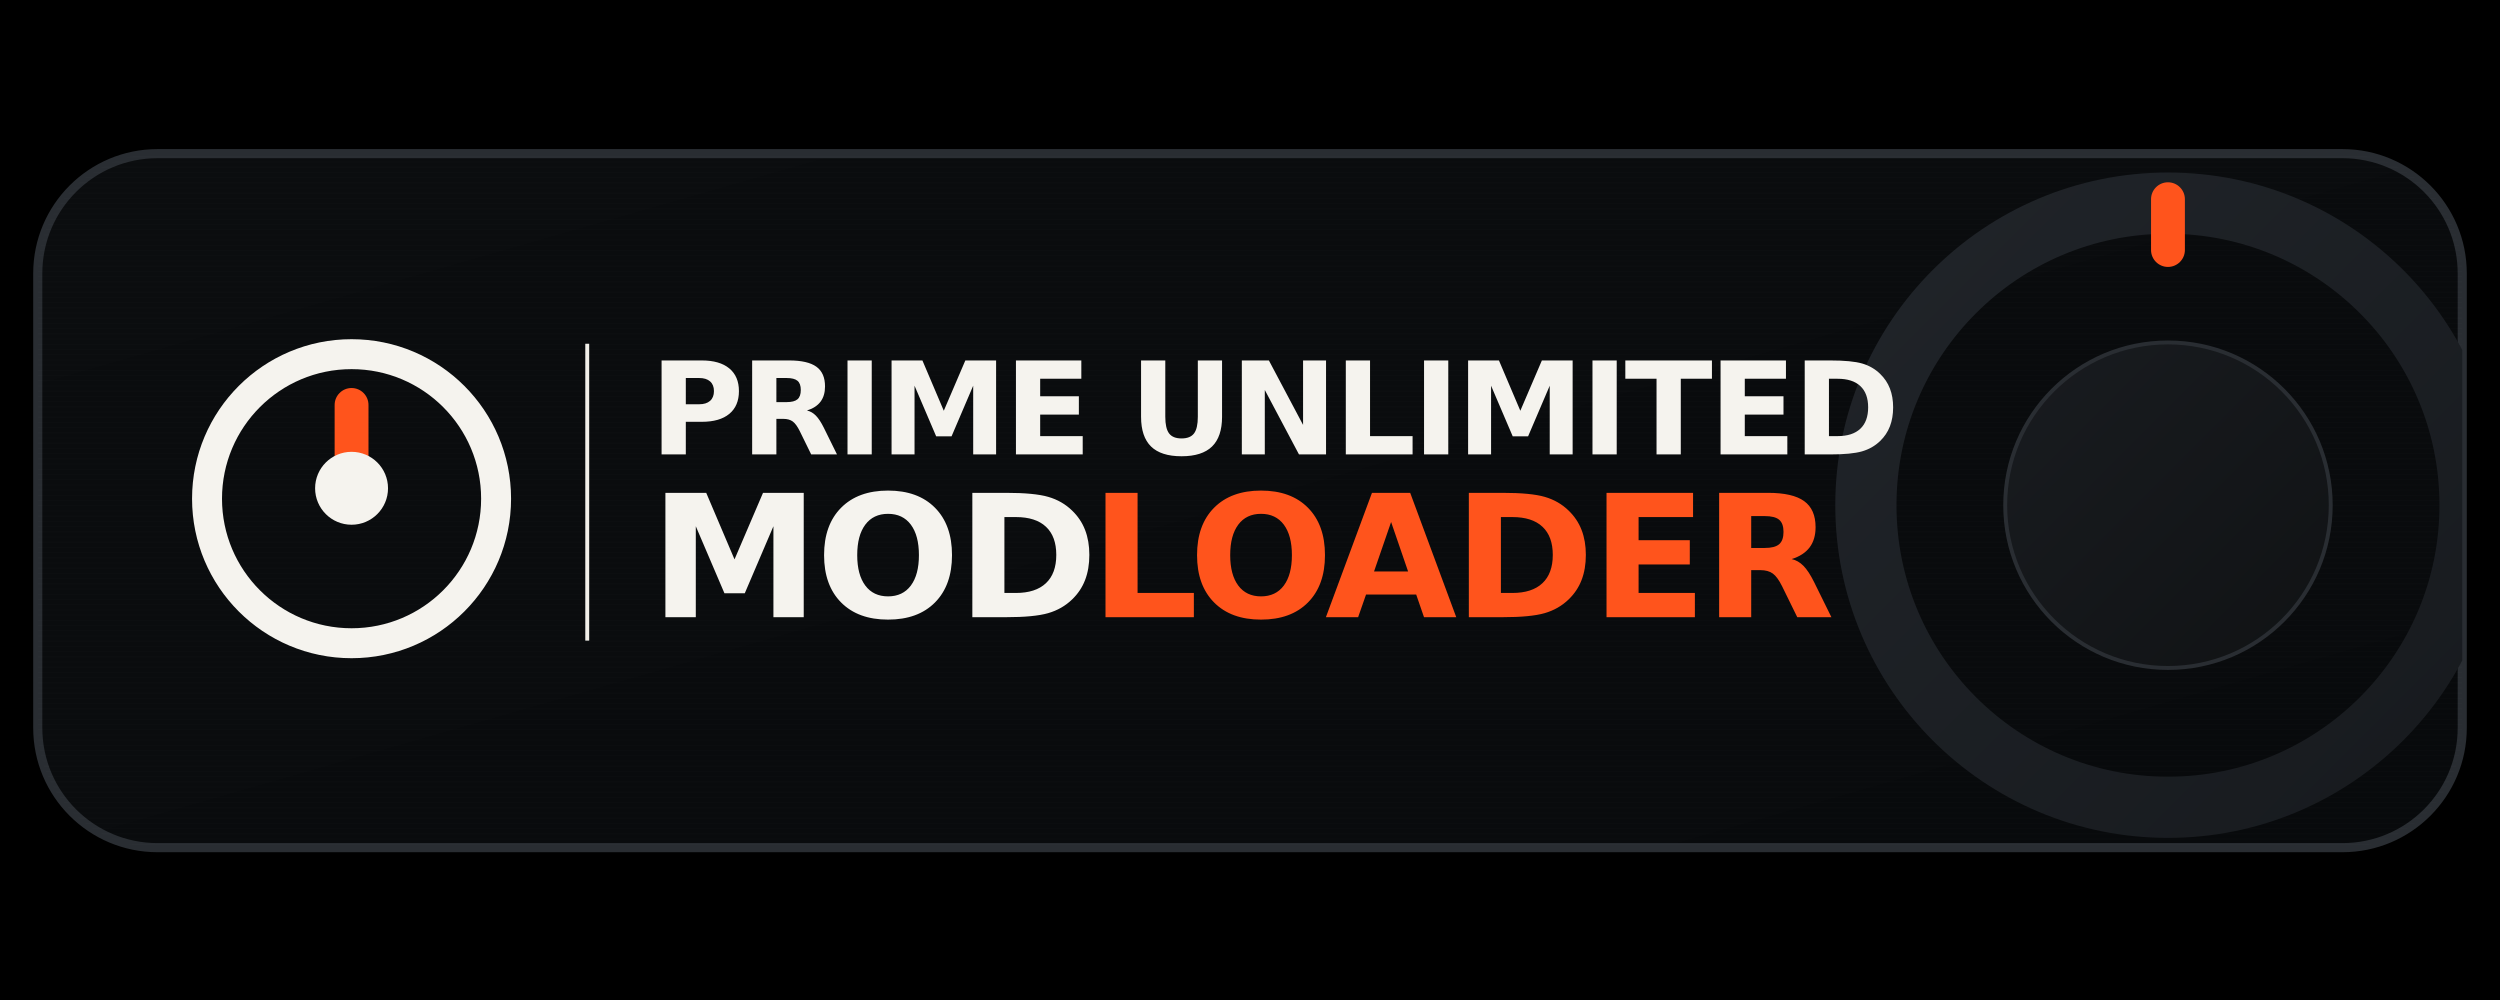
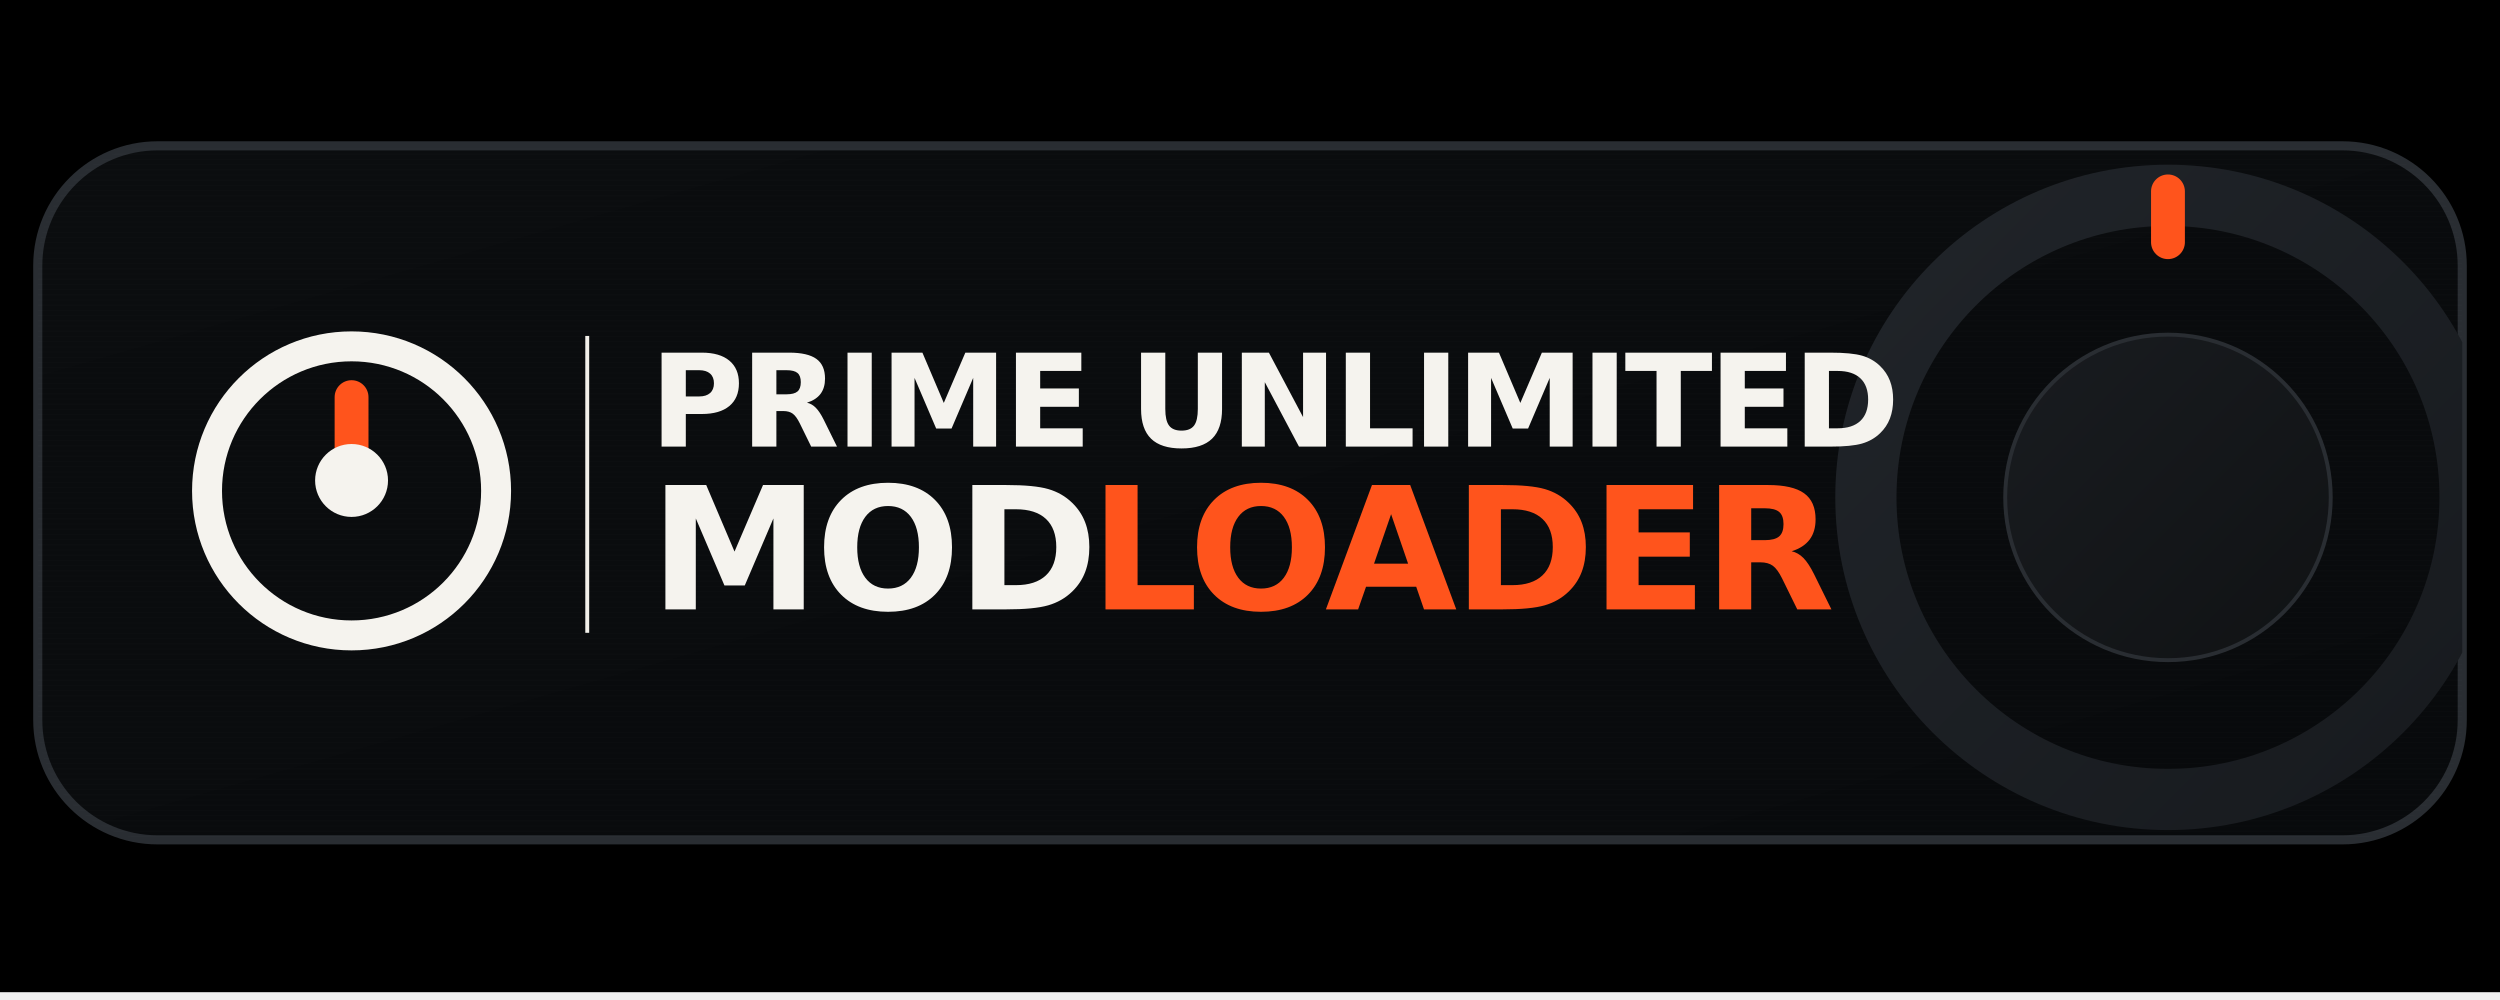
- <svg xmlns="http://www.w3.org/2000/svg" width="1920" height="768" viewBox="0 0 1920 768" role="img" aria-label="Prime Unlimited Mod Loader banner">
+ <svg xmlns="http://www.w3.org/2000/svg" width="1920" height="768" viewBox="0 110 1920 560" role="img" aria-label="Prime Unlimited Mod Loader banner">
  <defs>
    <linearGradient id="panel" x1="0" y1="0" x2="1" y2="1">
      <stop stop-color="#0b0d0f" />
      <stop offset="1" stop-color="#080a0c" />
    </linearGradient>
    <linearGradient id="ring" x1="0" y1="0" x2="1" y2="1">
      <stop stop-color="#202429" />
      <stop offset="1" stop-color="#171a1e" />
    </linearGradient>
    <linearGradient id="knob" x1="0" y1="0" x2="1" y2="1">
      <stop stop-color="#191c20" />
      <stop offset="1" stop-color="#101214" />
    </linearGradient>
    <pattern id="scan" width="4" height="4" patternUnits="userSpaceOnUse">
      <path d="M0 0H4" stroke="#fff" stroke-opacity=".018" stroke-width=".65" />
    </pattern>
    <clipPath id="clip">
      <rect x="29" y="118" width="1862" height="533" rx="92" />
    </clipPath>
  </defs>
  <rect width="1920" height="768" fill="#000" />
  <rect x="29" y="118" width="1862" height="533" rx="92" fill="url(#panel)" stroke="#292d32" stroke-width="7" />
  <g clip-path="url(#clip)">
    <rect x="29" y="118" width="1862" height="533" fill="url(#scan)" />
    <circle cx="1665" cy="388" r="232" fill="none" stroke="url(#ring)" stroke-width="47" />
    <circle cx="1665" cy="388" r="125" fill="url(#knob)" stroke="#292d32" stroke-width="3" />
    <rect x="1652" y="140" width="26" height="65" rx="13" fill="#ff541c" />
  </g>
  <circle cx="270" cy="383" r="111" fill="none" stroke="#f5f3ee" stroke-width="23" />
  <rect x="257" y="298" width="26" height="80" rx="13" fill="#ff541c" />
  <circle cx="270" cy="375" r="28" fill="#f5f3ee" />
  <path d="M451 264V492" stroke="#f2f0ea" stroke-width="3" />
  <g font-family="DejaVu Sans, Arial, sans-serif" font-weight="900" letter-spacing="-3" fill="#f5f3ee">
    <text x="499" y="349" font-size="99" textLength="903" lengthAdjust="spacingAndGlyphs">PRIME UNLIMITED</text>
    <text x="499" y="474" font-size="131" textLength="310" lengthAdjust="spacingAndGlyphs">MOD</text>
    <text x="837" y="474" font-size="131" textLength="525" lengthAdjust="spacingAndGlyphs" fill="#ff541c">LOADER</text>
  </g>
</svg>
